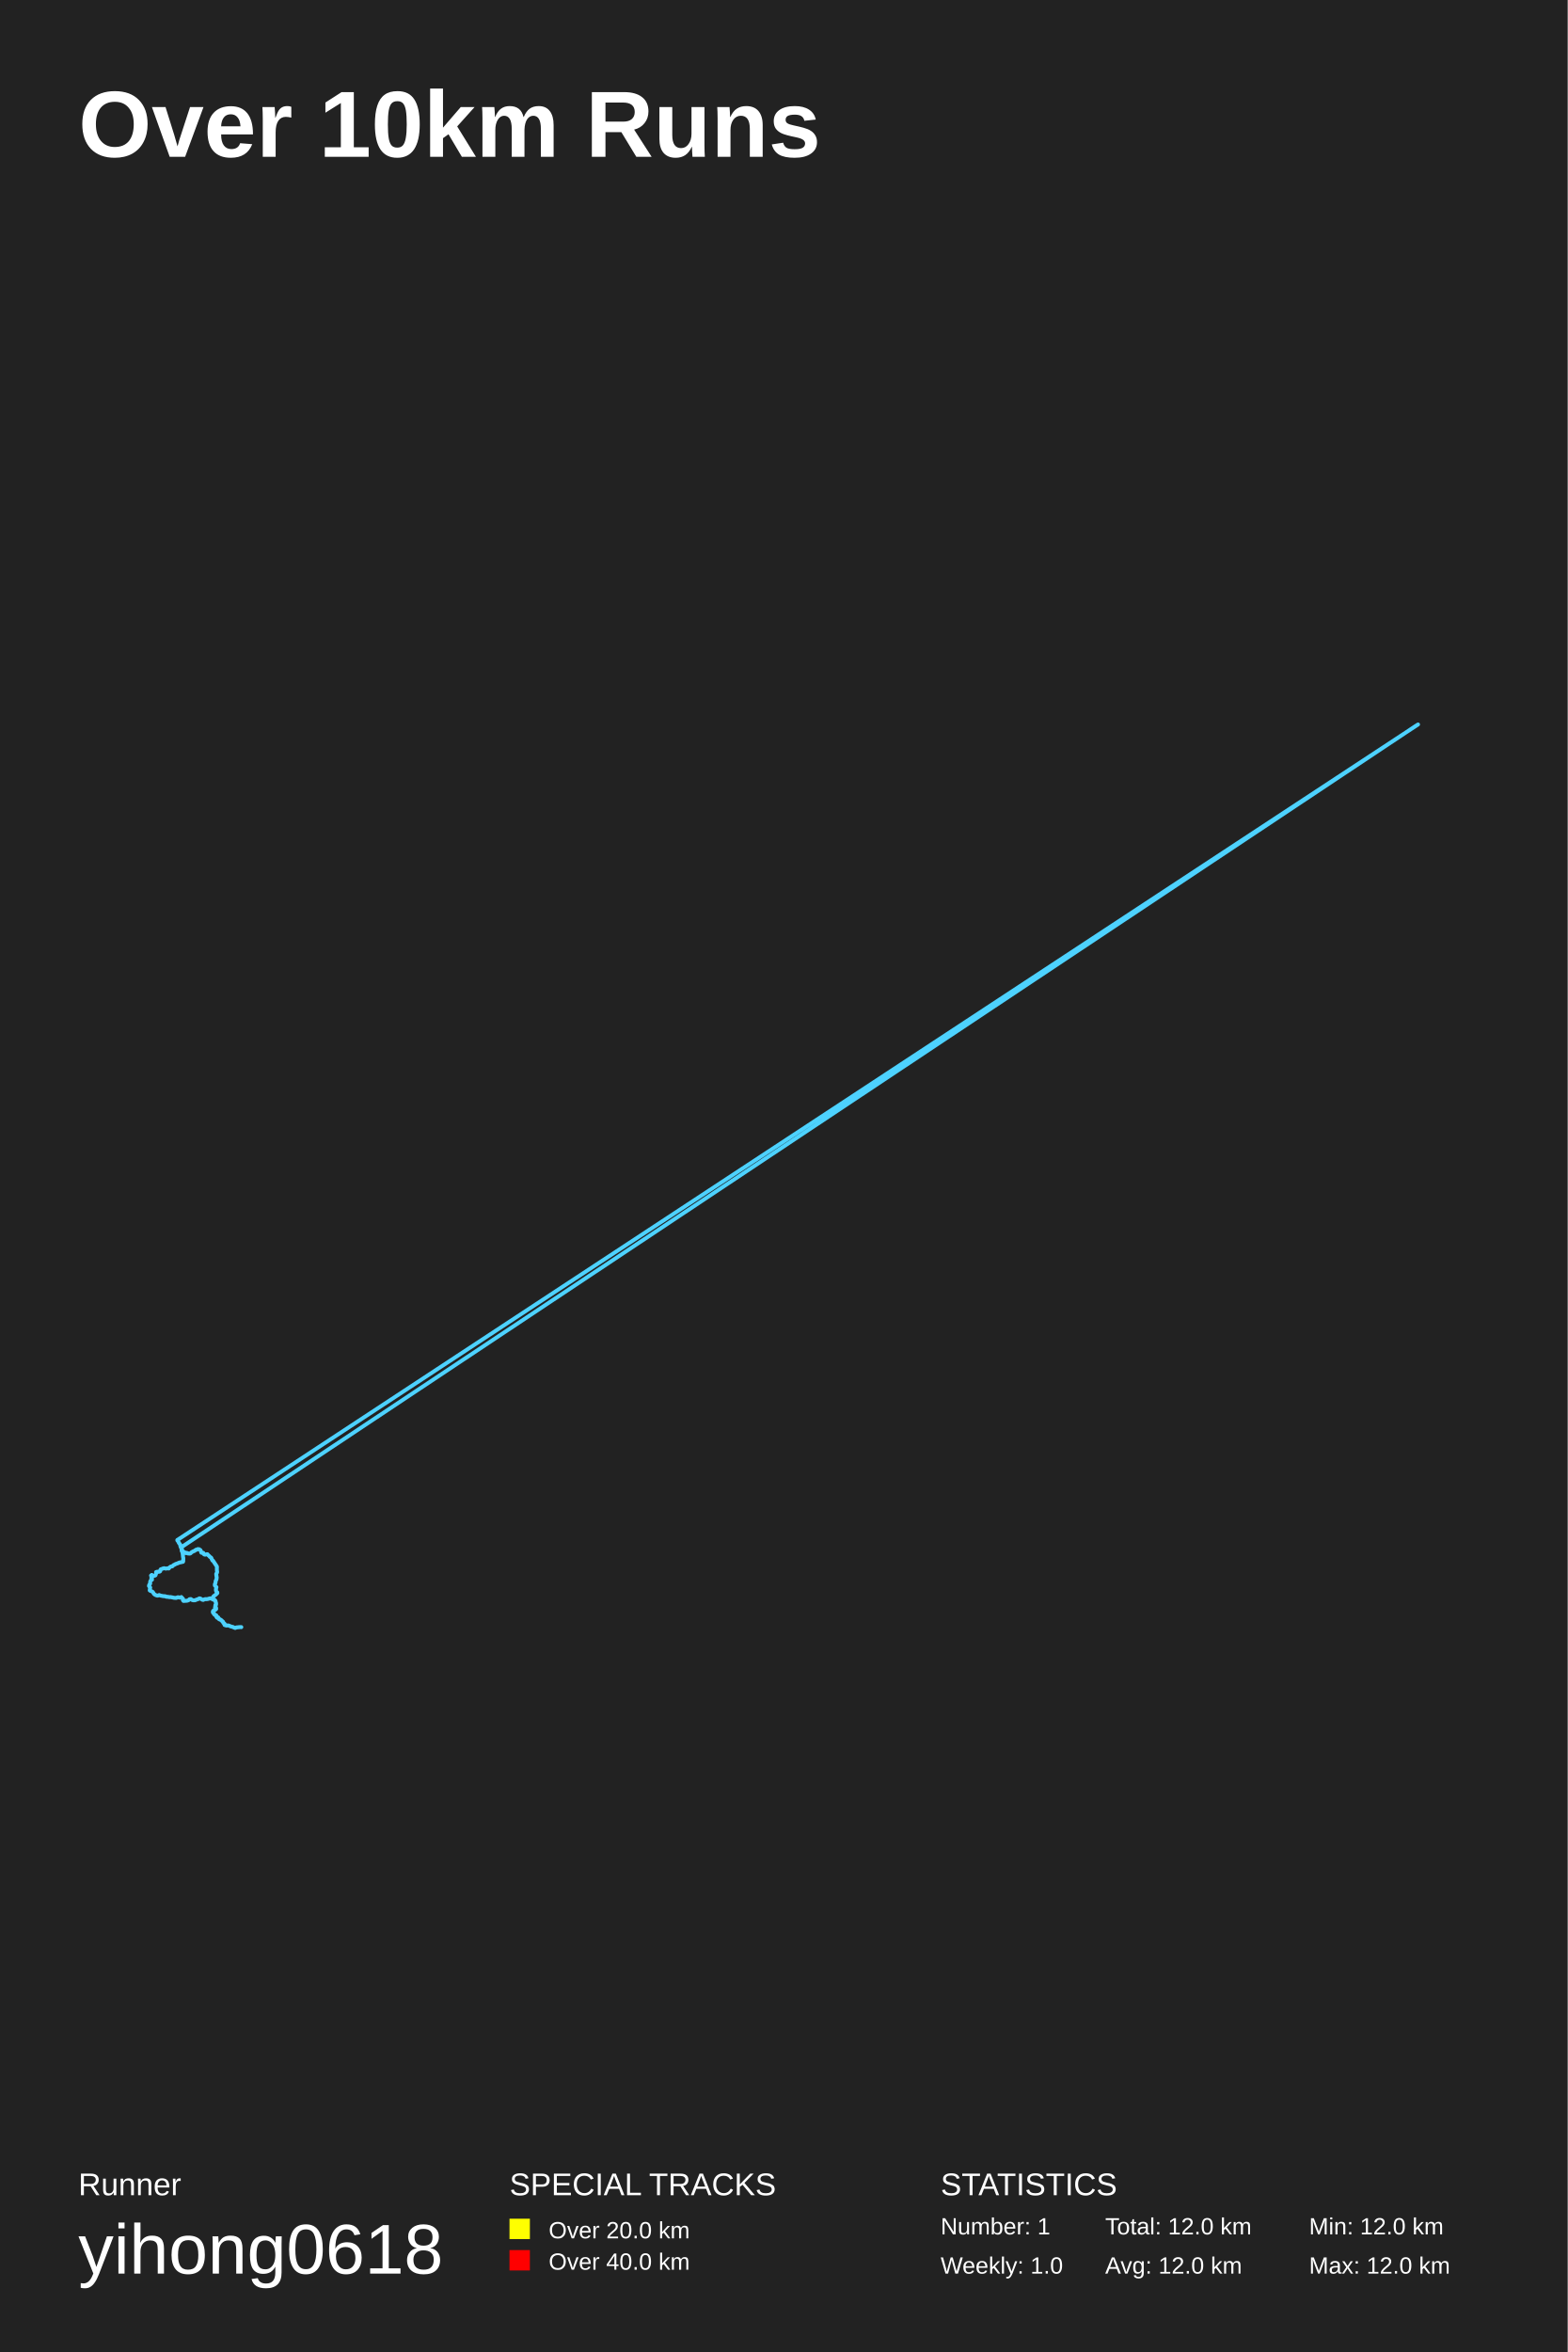
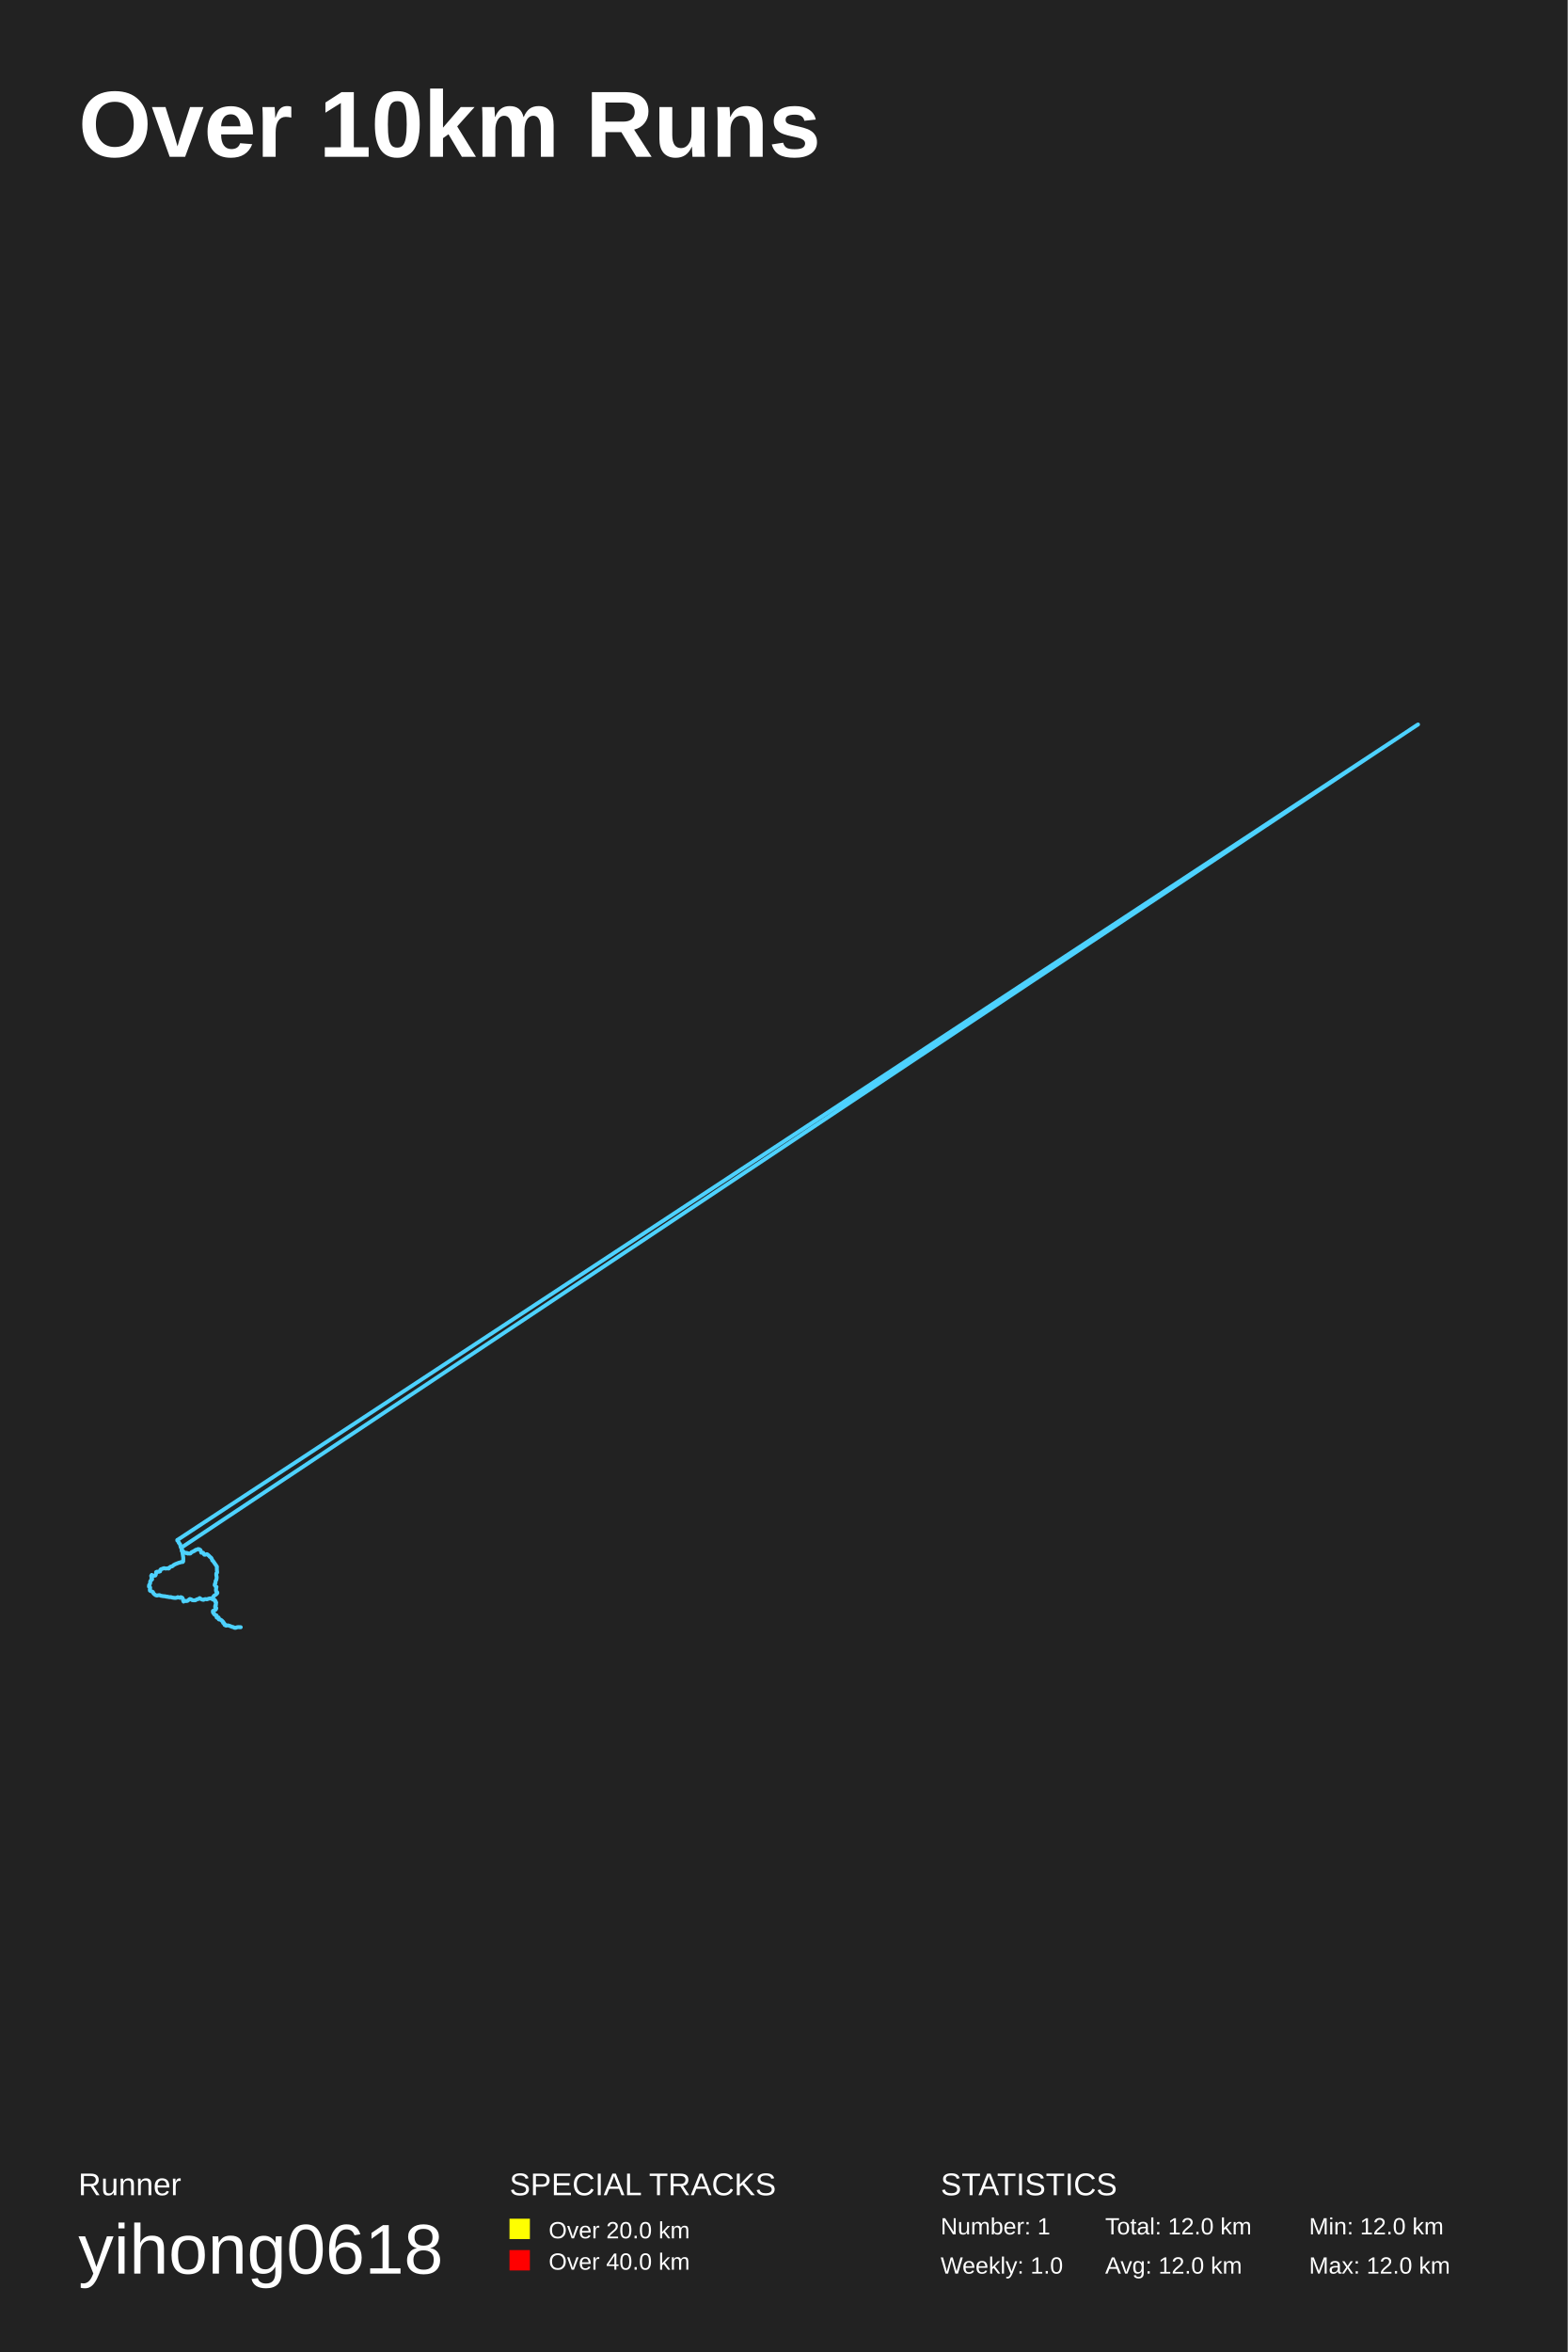
<svg xmlns="http://www.w3.org/2000/svg" baseProfile="full" height="300mm" version="1.1" viewBox="0,0,200,300" width="200mm">
  <defs />
  <rect fill="#222222" height="300" width="200" x="0" y="0" />
  <text fill="#FFFFFF" style="font-size:12px; font-family:Arial; font-weight:bold;" x="10" y="20">Over 10km Runs</text>
  <text fill="#FFFFFF" style="font-size:4px; font-family:Arial" x="10" y="280">Runner</text>
  <text fill="#FFFFFF" style="font-size:9px; font-family:Arial" x="10" y="290">yihong0618</text>
  <text fill="#FFFFFF" style="font-size:4px; font-family:Arial" x="65" y="280">SPECIAL TRACKS</text>
  <rect fill="yellow" height="2.6" width="2.6" x="65" y="283" />
  <text fill="#FFFFFF" style="font-size:3px; font-family:Arial" x="70" y="285.5">Over 20.0 km</text>
  <rect fill="red" height="2.6" width="2.6" x="65" y="287" />
  <text fill="#FFFFFF" style="font-size:3px; font-family:Arial" x="70" y="289.5">Over 40.0 km</text>
  <text fill="#FFFFFF" style="font-size:4px; font-family:Arial" x="120" y="280">STATISTICS</text>
  <text fill="#FFFFFF" style="font-size:3px; font-family:Arial" x="120" y="285">Number: 1</text>
  <text fill="#FFFFFF" style="font-size:3px; font-family:Arial" x="120" y="290">Weekly: 1.0</text>
  <text fill="#FFFFFF" style="font-size:3px; font-family:Arial" x="141" y="285">Total: 12.0 km</text>
  <text fill="#FFFFFF" style="font-size:3px; font-family:Arial" x="141" y="290">Avg: 12.0 km</text>
  <text fill="#FFFFFF" style="font-size:3px; font-family:Arial" x="167" y="285">Min: 12.0 km</text>
  <text fill="#FFFFFF" style="font-size:3px; font-family:Arial" x="167" y="290">Max: 12.0 km</text>
-   <polyline fill="none" opacity="1" points="29.148,207.33 29.006,207.325 28.892,207.346 28.649,207.272 28.635,207.209 28.573,207.072 28.502,207.019 28.431,206.866 28.345,206.793 28.25,206.672 28.203,206.635 28.093,206.598 27.994,206.55 27.889,206.482 27.865,206.387 27.808,206.308 27.685,206.334 27.604,206.219 27.609,206.061 27.509,206.024 27.395,205.987 27.314,205.876 27.238,205.781 27.157,205.666 27.162,205.523 27.281,205.386 27.428,205.36 27.552,205.228 27.547,205.102 27.433,205.018 27.476,204.886 27.471,204.733 27.542,204.617 27.566,204.48 27.523,204.365 27.495,204.222 27.4,204.106 27.281,204.033 27.229,204.038 27.248,204.038 27.234,204.043 27.219,204.043 27.229,204.038 27.219,204.043 27.214,204.048 27.214,204.043 27.162,204.001 27.134,203.864 27.153,203.759 27.2,203.664 27.272,203.585 27.338,203.538 27.443,203.459 27.552,203.374 27.666,203.264 27.728,203.195 27.718,203.1 27.618,203.027 27.566,202.916 27.542,202.784 27.566,202.679 27.566,202.584 27.614,202.442 27.523,202.347 27.481,202.305 27.414,202.236 27.409,202.078 27.462,201.957 27.504,201.831 27.504,201.699 27.561,201.552 27.623,201.446 27.628,201.309 27.656,201.188 27.618,201.088 27.614,200.978 27.595,200.888 27.585,200.751 27.671,200.614 27.704,200.493 27.675,200.366 27.671,200.235 27.666,200.098 27.675,199.929 27.671,199.813 27.172,199.06 27.096,199.039 27.072,198.97 27.015,198.876 27.001,198.839 26.986,198.776 26.953,198.702 26.891,198.644 26.82,198.612 26.763,198.57 26.711,198.496 26.644,198.433 26.535,198.338 26.464,198.244 26.402,198.244 26.293,198.27 26.203,198.291 26.108,198.296 26.017,198.244 25.979,198.149 25.932,198.07 25.841,198.049 25.732,198.07 25.708,198.017 25.699,197.996 25.713,198.006 25.699,198.012 25.689,198.028 25.67,198.022 25.689,198.022 25.694,198.028 25.685,198.022 25.699,198.012 25.656,197.949 25.628,197.848 25.604,197.78 25.566,197.711 25.533,197.696 25.466,197.659 25.409,197.606 25.343,197.617 25.29,197.585 25.262,197.585 25.21,197.601 25.134,197.638 25.072,197.68 25.015,197.664 24.967,197.706 24.882,197.754 24.825,197.806 24.777,197.838 24.72,197.854 24.654,197.87 24.582,197.917 24.492,197.964 24.392,198.033 24.326,198.117 24.226,198.165 24.15,198.159 24.06,198.154 23.974,198.149 23.96,198.133 23.965,198.122 23.965,198.143 23.955,198.143 23.903,198.122 23.837,198.07 23.789,198.075 23.699,198.101 23.656,198.033 23.556,198.085 23.485,197.996 23.428,197.922 23.361,197.885 23.347,197.891 23.323,197.843 23.266,197.775 23.195,197.764 23.2,197.769 23.19,197.754 23.176,197.696 23.195,197.611 23.205,197.543 23.133,197.49 23.105,197.427 23.072,197.369 23.043,197.295 23.01,197.19 22.996,197.021 22.934,196.953 22.891,196.874 22.829,196.816 22.801,196.753 22.768,196.653 22.692,196.568 22.682,196.495 22.663,196.489 22.635,196.495 22.649,196.495 22.649,196.489 22.63,196.484 22.639,196.484 22.658,196.489 22.706,196.4 22.692,196.41 22.63,196.416 22.63,196.426 22.62,196.431 22.62,196.442 22.625,196.431 22.625,196.431 22.63,196.426 22.63,196.426 22.639,196.421 180.91,92.407 180.815,92.465 180.815,92.465 180.815,92.465 180.724,92.523 180.629,92.581 23.095,197.38 23.138,197.501 23.186,197.585 23.167,197.69 23.181,197.812 23.228,197.906 23.281,197.996 23.3,198.143 23.314,198.254 23.338,198.438 23.347,198.591 23.38,198.707 23.385,198.844 23.371,199.007 23.38,199.113 23.347,199.208 23.176,199.244 23.029,199.281 22.901,199.297 22.772,199.355 22.63,199.418 22.501,199.46 22.387,199.497 22.307,199.566 22.188,199.603 22.093,199.666 22.064,199.713 22.05,199.724 22.031,199.729 21.984,199.787 21.903,199.803 21.789,199.813 21.713,199.871 21.627,199.919 21.594,199.982 21.532,200.061 21.423,200.05 21.337,200.04 21.219,200.071 21.114,200.077 21.024,200.04 20.929,200.024 20.829,200.056 20.772,200.066 20.691,200.114 20.601,200.135 20.506,200.166 20.459,200.245 20.425,200.34 20.44,200.409 20.383,200.44 20.345,200.472 20.297,200.472 20.202,200.493 20.116,200.467 19.998,200.488 19.907,200.519 19.926,200.556 19.931,200.63 19.926,200.693 19.893,200.74 19.888,200.793 19.865,200.841 19.831,200.935 19.732,200.978 19.646,200.988 19.584,201.02 19.494,201.072 19.428,201.046 19.394,200.993 19.371,201.004 19.342,200.951 19.314,200.951 19.356,200.883 19.38,200.888 19.333,200.941 19.266,200.956 19.328,201.093 19.309,201.267 19.385,201.383 19.39,201.499 19.261,201.546 19.176,201.694 19.147,201.868 19.162,201.989 19.038,202.147 19.005,202.294 19.086,202.4 19.162,202.489 19.143,202.584 19.119,202.7 19.1,202.858 19.2,202.921 19.328,202.963 19.461,203.032 19.57,203.174 19.637,203.301 19.803,203.427 19.988,203.501 20.126,203.527 20.307,203.448 20.459,203.516 20.644,203.553 20.81,203.585 20.981,203.595 21.09,203.601 21.195,203.664 21.333,203.669 21.466,203.685 21.613,203.717 21.76,203.706 21.908,203.738 22.026,203.759 22.169,203.796 22.326,203.811 22.516,203.811 22.644,203.738 22.758,203.732 22.901,203.78 23.029,203.764 23.129,203.701 23.209,203.806 23.342,203.927 23.333,204.101 23.409,204.201 23.48,204.201 23.67,204.185 23.851,204.175 24.05,204.112 24.179,203.98 24.354,203.964 24.478,204.064 24.654,204.122 24.863,204.122 24.972,204.075 25.134,204.012 25.286,203.964 25.428,203.875 25.528,203.885 25.68,203.964 25.799,204.043 25.927,204.07 26.036,204.017 26.174,203.969 26.34,203.975 26.488,203.959 26.625,203.922 26.725,203.885 26.853,203.869 27.005,203.938 27.148,203.969 27.238,204.006 27.376,204.054 27.481,204.18 27.519,204.343 27.566,204.48 27.566,204.644 27.509,204.796 27.471,204.949 27.566,205.076 27.58,205.223 27.466,205.334 27.324,205.376 27.229,205.529 27.21,205.681 27.319,205.818 27.405,205.971 27.58,206.024 27.652,206.155 27.671,206.287 27.842,206.298 27.908,206.429 28.036,206.535 28.203,206.624 28.321,206.74 28.45,206.845 28.512,206.998 28.645,207.104 28.735,207.267 28.911,207.319 29.072,207.325 29.243,207.362 29.405,207.441 29.571,207.488 29.718,207.525 29.866,207.599 30.008,207.651 30.17,207.578 30.312,207.567 30.488,207.546 30.659,207.535 30.787,207.541" stroke="#4DD2FF" stroke-dasharray="none" stroke-linecap="round" stroke-linejoin="round" stroke-width="0.5" />
+   <polyline fill="none" opacity="1" points="29.101,207.319 28.972,207.319 28.849,207.356 28.654,207.262 28.607,207.151 28.55,207.056 28.464,207.003 28.421,206.824 28.312,206.756 28.241,206.666 28.165,206.624 28.07,206.577 27.932,206.561 27.842,206.45 27.884,206.356 27.77,206.319 27.642,206.319 27.618,206.155 27.595,206.034 27.481,206.013 27.367,205.955 27.305,205.845 27.214,205.755 27.157,205.613 27.167,205.476 27.343,205.381 27.476,205.344 27.566,205.181 27.523,205.086 27.447,204.976 27.462,204.844 27.504,204.702 27.538,204.565 27.58,204.438 27.485,204.338 27.471,204.18 27.367,204.075 27.214,204.027 27.229,204.038 27.253,204.038 27.219,204.043 27.224,204.048 27.224,204.043 27.21,204.048 27.214,204.054 27.214,204.048 27.138,203.954 27.134,203.822 27.157,203.743 27.229,203.643 27.295,203.564 27.352,203.506 27.471,203.437 27.58,203.348 27.685,203.253 27.728,203.164 27.694,203.069 27.585,203 27.552,202.869 27.552,202.753 27.576,202.653 27.571,202.537 27.618,202.41 27.495,202.337 27.476,202.279 27.39,202.189 27.419,202.005 27.485,201.931 27.495,201.805 27.509,201.646 27.595,201.51 27.618,201.399 27.637,201.278 27.642,201.162 27.623,201.051 27.604,200.962 27.595,200.856 27.599,200.693 27.694,200.582 27.694,200.456 27.671,200.33 27.671,200.193 27.661,200.05 27.68,199.84 27.656,199.798 27.157,199.071 27.077,199.039 27.053,198.928 27.024,198.86 27.005,198.828 26.982,198.749 26.929,198.697 26.868,198.633 26.801,198.591 26.754,198.56 26.697,198.475 26.606,198.396 26.511,198.307 26.435,198.254 26.383,198.238 26.274,198.275 26.188,198.301 26.065,198.301 26.003,198.217 25.96,198.122 25.917,198.059 25.808,198.043 25.713,198.059 25.699,198.017 25.718,198.001 25.708,198.017 25.694,198.043 25.68,198.022 25.67,198.028 25.675,198.043 25.68,198.022 25.699,198.012 25.704,198.006 25.637,197.906 25.618,197.838 25.594,197.748 25.556,197.701 25.523,197.675 25.447,197.643 25.39,197.596 25.305,197.601 25.271,197.59 25.267,197.58 25.181,197.627 25.115,197.654 25.058,197.685 24.982,197.68 24.944,197.722 24.848,197.759 24.82,197.817 24.763,197.827 24.706,197.87 24.654,197.88 24.559,197.938 24.459,197.97 24.373,198.059 24.288,198.149 24.188,198.159 24.131,198.149 24.022,198.149 23.951,198.149 23.974,198.128 23.965,198.122 23.951,198.128 23.941,198.159 23.879,198.101 23.822,198.07 23.77,198.101 23.689,198.07 23.618,198.049 23.537,198.059 23.471,197.975 23.409,197.912 23.357,197.88 23.347,197.875 23.314,197.812 23.247,197.759 23.19,197.79 23.195,197.775 23.181,197.743 23.176,197.664 23.205,197.585 23.181,197.532 23.119,197.459 23.1,197.411 23.053,197.348 23.043,197.269 23.01,197.153 22.986,196.984 22.92,196.932 22.882,196.842 22.81,196.795 22.81,196.721 22.744,196.632 22.682,196.547 22.668,196.484 22.635,196.479 22.62,196.495 22.644,196.495 22.635,196.489 22.644,196.484 22.644,196.479 22.682,196.468 22.701,196.41 22.696,196.431 22.616,196.421 22.63,196.431 22.62,196.437 22.63,196.437 22.63,196.437 22.63,196.431 22.63,196.421 22.639,196.431 22.639,196.421 180.91,92.407 180.815,92.465 180.815,92.465 180.815,92.465 180.819,92.46 180.629,92.581 23.119,197.416 23.162,197.517 23.181,197.611 23.176,197.722 23.195,197.843 23.257,197.933 23.295,198.033 23.295,198.186 23.323,198.291 23.347,198.491 23.376,198.644 23.38,198.744 23.385,198.907 23.366,199.05 23.38,199.134 23.314,199.234 23.119,199.239 22.996,199.292 22.858,199.318 22.734,199.366 22.582,199.424 22.468,199.471 22.373,199.508 22.269,199.566 22.155,199.624 22.102,199.671 22.05,199.729 22.055,199.719 22.022,199.745 21.955,199.787 21.87,199.808 21.756,199.834 21.68,199.898 21.618,199.929 21.575,200.029 21.499,200.071 21.404,200.04 21.299,200.05 21.195,200.066 21.086,200.071 20.995,200.024 20.896,200.029 20.81,200.066 20.753,200.077 20.677,200.129 20.568,200.145 20.492,200.182 20.444,200.266 20.43,200.361 20.43,200.424 20.368,200.44 20.33,200.467 20.273,200.477 20.169,200.488 20.088,200.461 19.964,200.493 19.912,200.524 19.931,200.567 19.926,200.651 19.907,200.704 19.893,200.746 19.888,200.804 19.865,200.872 19.817,200.962 19.698,200.962 19.613,201.009 19.546,201.02 19.466,201.078 19.432,201.025 19.375,200.988 19.366,200.993 19.328,200.956 19.356,200.935 19.361,200.877 19.38,200.898 19.328,200.93 19.285,201.004 19.328,201.141 19.323,201.309 19.413,201.425 19.356,201.51 19.238,201.578 19.157,201.731 19.166,201.894 19.114,202.042 19.019,202.184 19.005,202.379 19.114,202.416 19.162,202.516 19.147,202.61 19.114,202.747 19.124,202.879 19.233,202.948 19.375,202.99 19.504,203.063 19.57,203.221 19.698,203.353 19.865,203.469 20.026,203.516 20.164,203.48 20.349,203.459 20.511,203.538 20.696,203.569 20.877,203.595 21.01,203.601 21.133,203.627 21.247,203.659 21.376,203.659 21.499,203.701 21.651,203.717 21.803,203.711 21.931,203.759 22.079,203.785 22.226,203.806 22.383,203.817 22.559,203.785 22.682,203.717 22.796,203.759 22.953,203.801 23.062,203.717 23.133,203.743 23.262,203.806 23.347,203.996 23.361,204.143 23.423,204.286 23.523,204.175 23.732,204.217 23.922,204.191 24.079,204.054 24.217,203.954 24.397,204.006 24.516,204.096 24.706,204.122 24.901,204.122 25.005,204.064 25.162,203.985 25.333,203.948 25.471,203.838 25.575,203.912 25.713,203.996 25.837,204.038 25.97,204.059 26.065,203.991 26.222,203.964 26.397,203.996 26.526,203.948 26.673,203.901 26.763,203.88 26.906,203.885 27.043,203.954 27.186,203.985 27.286,204.012 27.409,204.091 27.481,204.238 27.566,204.365 27.552,204.523 27.547,204.686 27.519,204.844 27.462,205.002 27.595,205.123 27.552,205.26 27.414,205.365 27.281,205.418 27.219,205.544 27.234,205.708 27.338,205.86 27.466,205.987 27.633,206.055 27.642,206.192 27.718,206.298 27.884,206.313 27.932,206.471 28.084,206.566 28.245,206.656 28.369,206.766 28.478,206.888 28.564,207.024 28.659,207.14 28.787,207.293 28.963,207.319 29.129,207.33 29.286,207.377 29.462,207.446 29.604,207.504 29.78,207.546 29.913,207.625 30.06,207.635 30.203,207.572 30.374,207.541 30.526,207.546 30.711,207.551" stroke="#4DD2FF" stroke-dasharray="none" stroke-linecap="round" stroke-linejoin="round" stroke-width="0.5" />
</svg>
